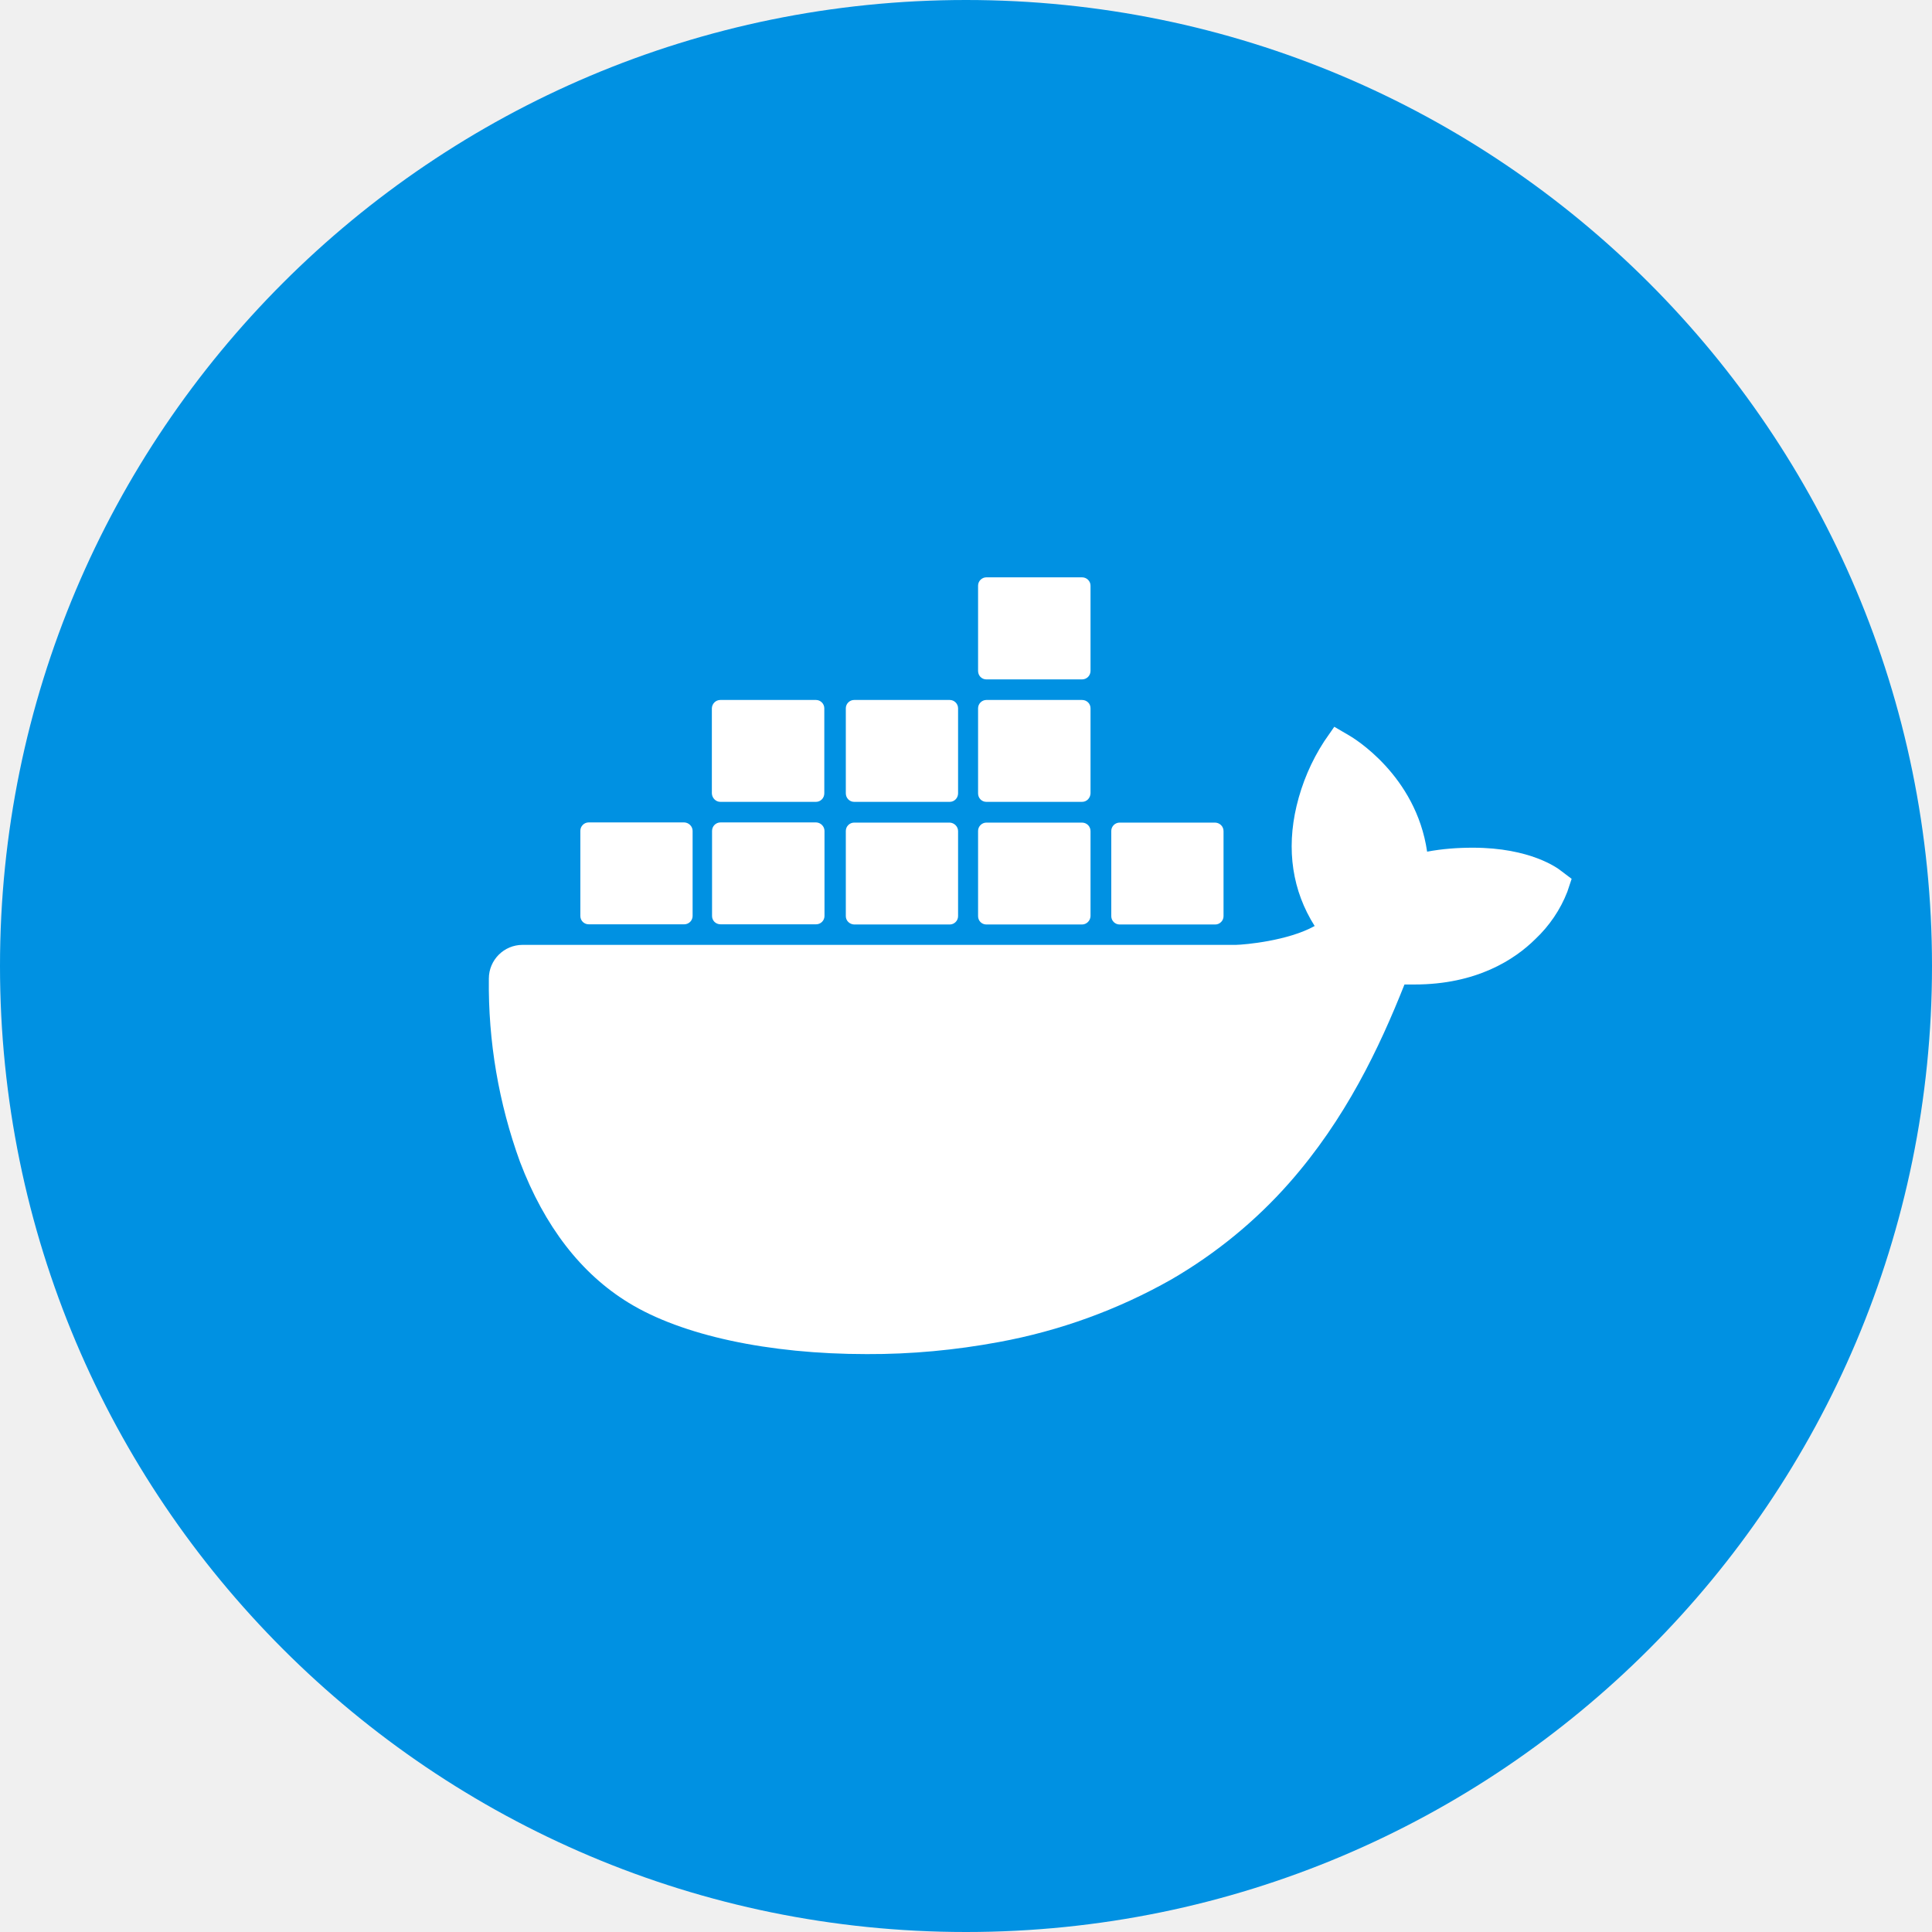
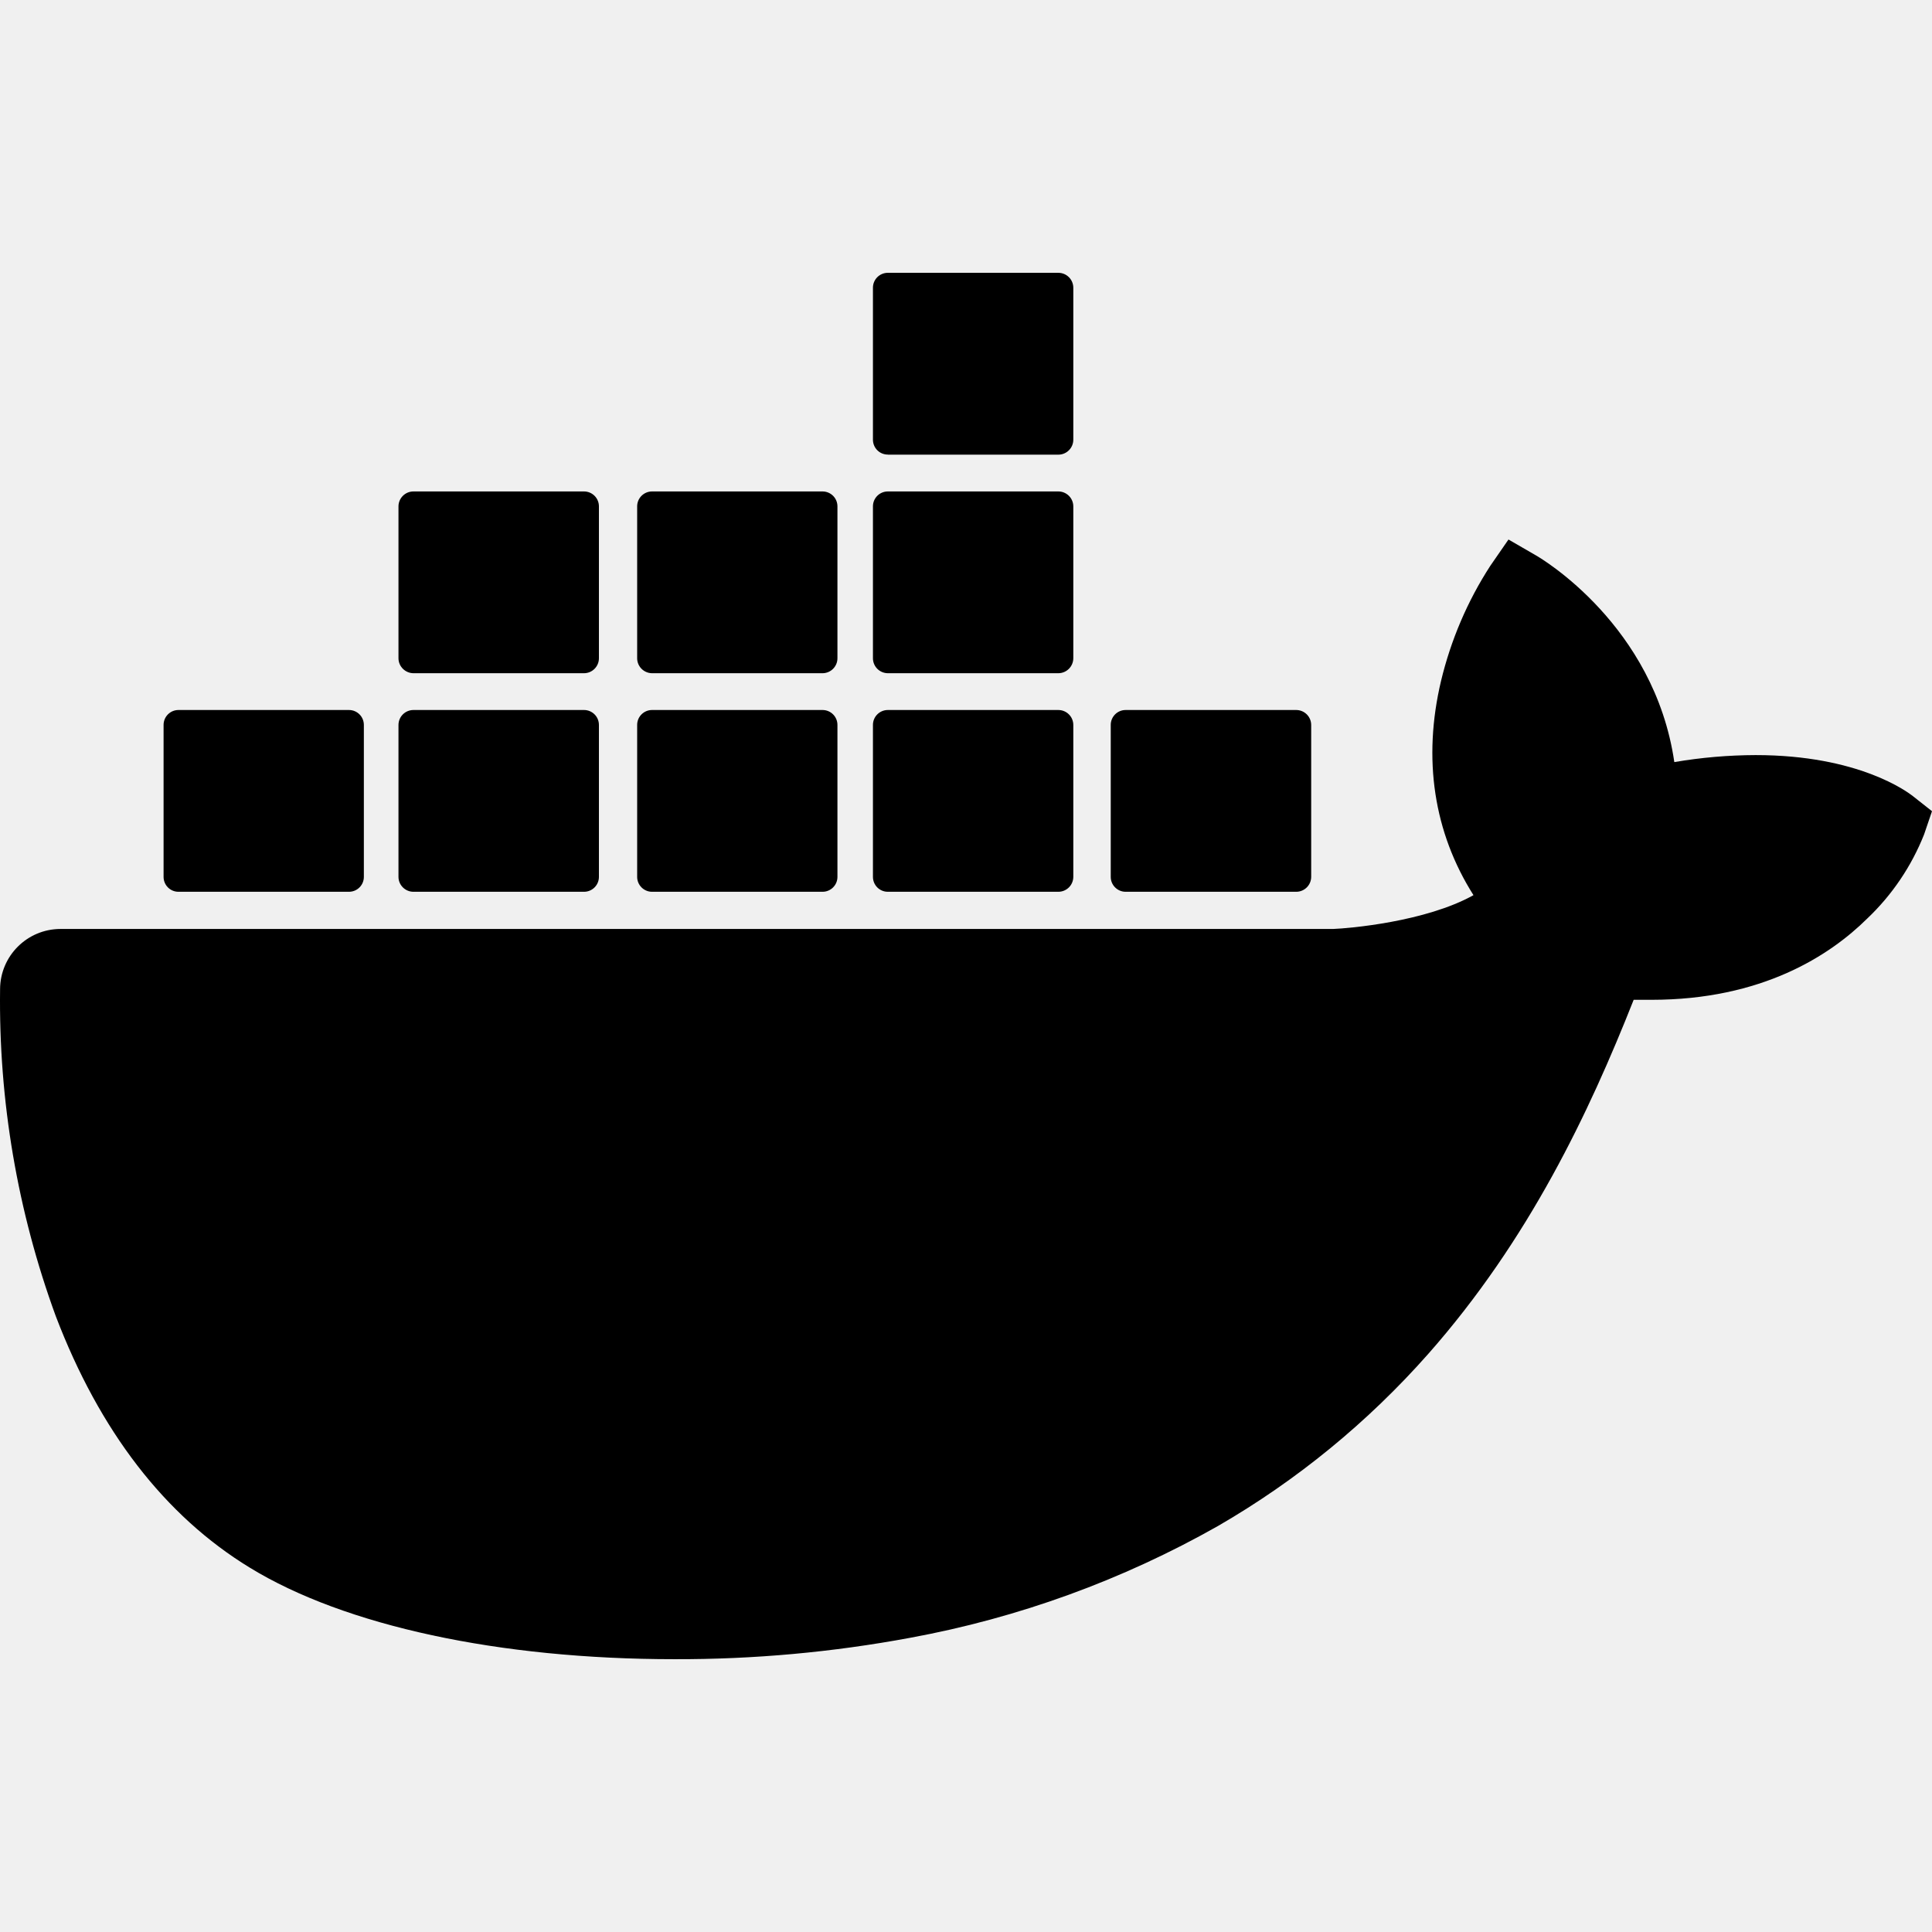
- <svg xmlns="http://www.w3.org/2000/svg" width="800" height="800" viewBox="0 0 1024 1024">
-   <circle cx="512" cy="512" r="512" style="fill:#0091e2" />
-   <path d="M827.3 461.5c-1.6-1.3-16.1-12.2-46.7-12.2-8.1 0-16.2.6-24.2 2.1-5.9-40.7-39.5-60.5-41-61.4l-8.2-4.8-5.4 7.8c-6.8 10.5-11.7 22-14.6 34.2-5.5 23.2-2.2 45 9.6 63.6-14.2 7.9-37.1 9.9-41.7 10H277c-9.9 0-17.9 8-17.9 17.9-.4 33.1 5.2 66 16.5 97.1 13 34.2 32.4 59.3 57.6 74.7 28.2 17.3 74.1 27.2 126.2 27.2 23.5.1 47-2.1 70.1-6.4 32.1-5.9 63-17.1 91.4-33.2 23.4-13.6 44.5-30.8 62.4-51.1 29.9-33.9 47.8-71.7 61.1-105.2h5.3c32.8 0 53-13.1 64.1-24.1 7.4-7 13.2-15.5 16.9-25l2.3-6.9zM312 489.9h50.7c2.4 0 4.4-2 4.4-4.4v-45.1c0-2.4-2-4.4-4.4-4.5H312c-2.4 0-4.4 2-4.4 4.4v45.2c0 2.5 2 4.4 4.4 4.4m69.9 0h50.7c2.4 0 4.4-2 4.4-4.4v-45.1c0-2.4-2-4.4-4.4-4.5h-50.7c-2.5 0-4.5 2-4.5 4.5v45.1c0 2.5 2 4.4 4.5 4.4m70.8.1h50.7c2.4 0 4.4-2 4.4-4.4v-45.1c0-2.4-2-4.4-4.4-4.5h-50.7c-2.4 0-4.4 2-4.4 4.4v45.2c0 2.4 2 4.3 4.4 4.4m70.1 0h50.7c2.4 0 4.4-2 4.5-4.4v-45.1c0-2.5-2-4.5-4.5-4.5h-50.7c-2.4 0-4.4 2-4.4 4.4v45.2c0 2.4 1.9 4.4 4.4 4.4m-141-65h50.7c2.4 0 4.4-2 4.4-4.5v-45.1c0-2.4-2-4.4-4.4-4.4h-50.7c-2.5 0-4.4 2-4.5 4.4v45.1c.1 2.5 2.1 4.5 4.5 4.5m70.9 0h50.7c2.4 0 4.4-2 4.4-4.5v-45.1c0-2.4-2-4.4-4.4-4.4h-50.7c-2.4 0-4.4 2-4.4 4.4v45.1c0 2.5 2 4.5 4.4 4.5m70.1 0h50.7c2.5 0 4.4-2 4.5-4.5v-45.1c0-2.5-2-4.4-4.5-4.4h-50.7c-2.4 0-4.4 2-4.4 4.4v45.1c0 2.5 1.9 4.5 4.4 4.5m0-64.9h50.7c2.5 0 4.5-2 4.5-4.5v-45.2c0-2.4-2-4.4-4.5-4.4h-50.7c-2.4 0-4.4 2-4.4 4.4v45.2c0 2.5 1.9 4.5 4.4 4.5M593.4 490h50.7c2.4 0 4.4-2 4.4-4.4v-45.1c0-2.5-2-4.4-4.4-4.5h-50.7c-2.4 0-4.4 2-4.4 4.4v45.2c0 2.4 2 4.4 4.4 4.4" style="fill:#fff" />
+ <svg xmlns="http://www.w3.org/2000/svg" role="img" viewBox="0 0 24 24">
+   <path d="M13.983 11.078h2.119a.186.186 0 00.186-.185V9.006a.186.186 0 00-.186-.186h-2.119a.185.185 0 00-.185.185v1.888c0 .102.083.185.185.185m-2.954-5.43h2.118a.186.186 0 00.186-.186V3.574a.186.186 0 00-.186-.185h-2.118a.185.185 0 00-.185.185v1.888c0 .102.082.185.185.185m0 2.716h2.118a.187.187 0 00.186-.186V6.29a.186.186 0 00-.186-.185h-2.118a.185.185 0 00-.185.185v1.887c0 .102.082.185.185.186m-2.93 0h2.12a.186.186 0 00.184-.186V6.29a.185.185 0 00-.185-.185H8.1a.185.185 0 00-.185.185v1.887c0 .102.083.185.185.186m-2.964 0h2.119a.186.186 0 00.185-.186V6.29a.185.185 0 00-.185-.185H5.136a.186.186 0 00-.186.185v1.887c0 .102.084.185.186.186m5.893 2.715h2.118a.186.186 0 00.186-.185V9.006a.186.186 0 00-.186-.186h-2.118a.185.185 0 00-.185.185v1.888c0 .102.082.185.185.185m-2.93 0h2.12a.185.185 0 00.184-.185V9.006a.185.185 0 00-.184-.186h-2.12a.185.185 0 00-.184.185v1.888c0 .102.083.185.185.185m-2.964 0h2.119a.185.185 0 00.185-.185V9.006a.185.185 0 00-.184-.186h-2.12a.186.186 0 00-.186.186v1.887c0 .102.084.185.186.185m-2.92 0h2.12a.185.185 0 00.184-.185V9.006a.185.185 0 00-.184-.186h-2.12a.185.185 0 00-.184.185v1.888c0 .102.082.185.185.185M23.763 9.89c-.065-.051-.672-.51-1.954-.51-.338.001-.676.03-1.01.087-.248-1.7-1.653-2.53-1.716-2.566l-.344-.199-.226.327c-.284.438-.49.922-.612 1.43-.23.97-.09 1.882.403 2.661-.595.332-1.55.413-1.744.42H.751a.751.751 0 00-.75.748 11.376 11.376 0 00.692 4.062c.545 1.428 1.355 2.48 2.41 3.124 1.18.723 3.1 1.137 5.275 1.137.983.003 1.963-.086 2.93-.266a12.248 12.248 0 003.823-1.389c.98-.567 1.86-1.288 2.61-2.136 1.252-1.418 1.998-2.997 2.553-4.4h.221c1.372 0 2.215-.549 2.68-1.009.309-.293.55-.65.707-1.046l.098-.288Z" />
</svg>
